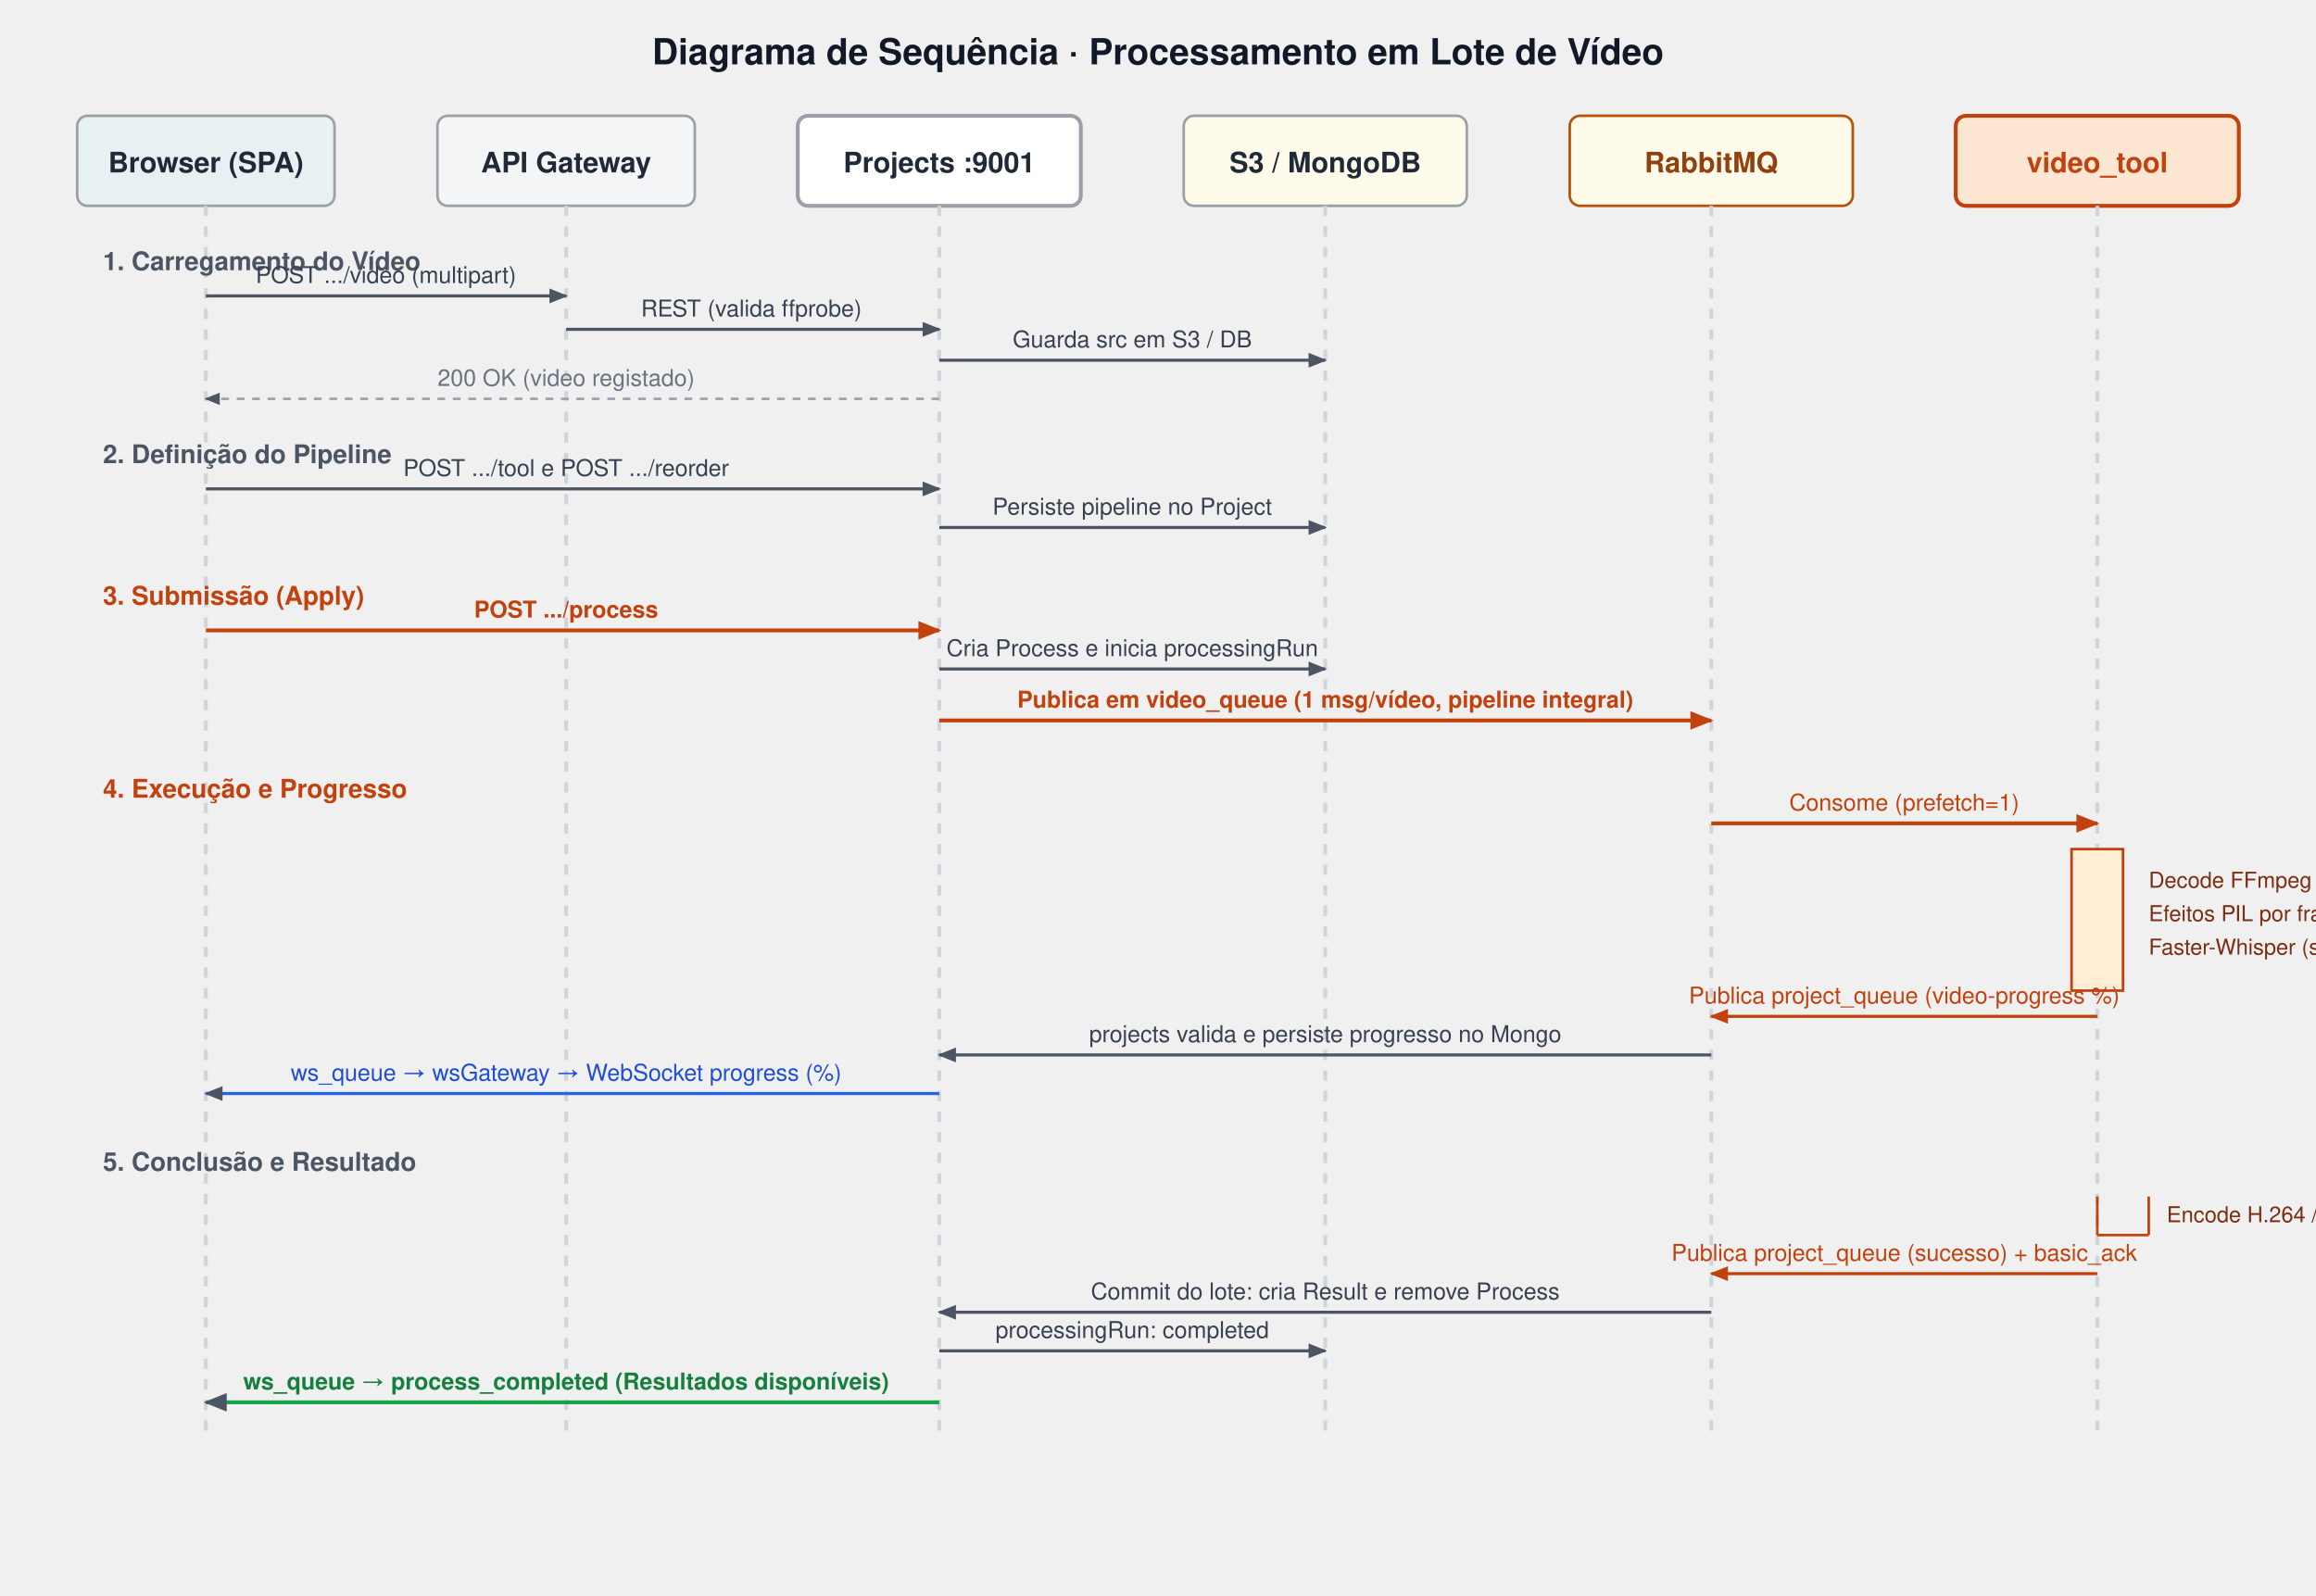
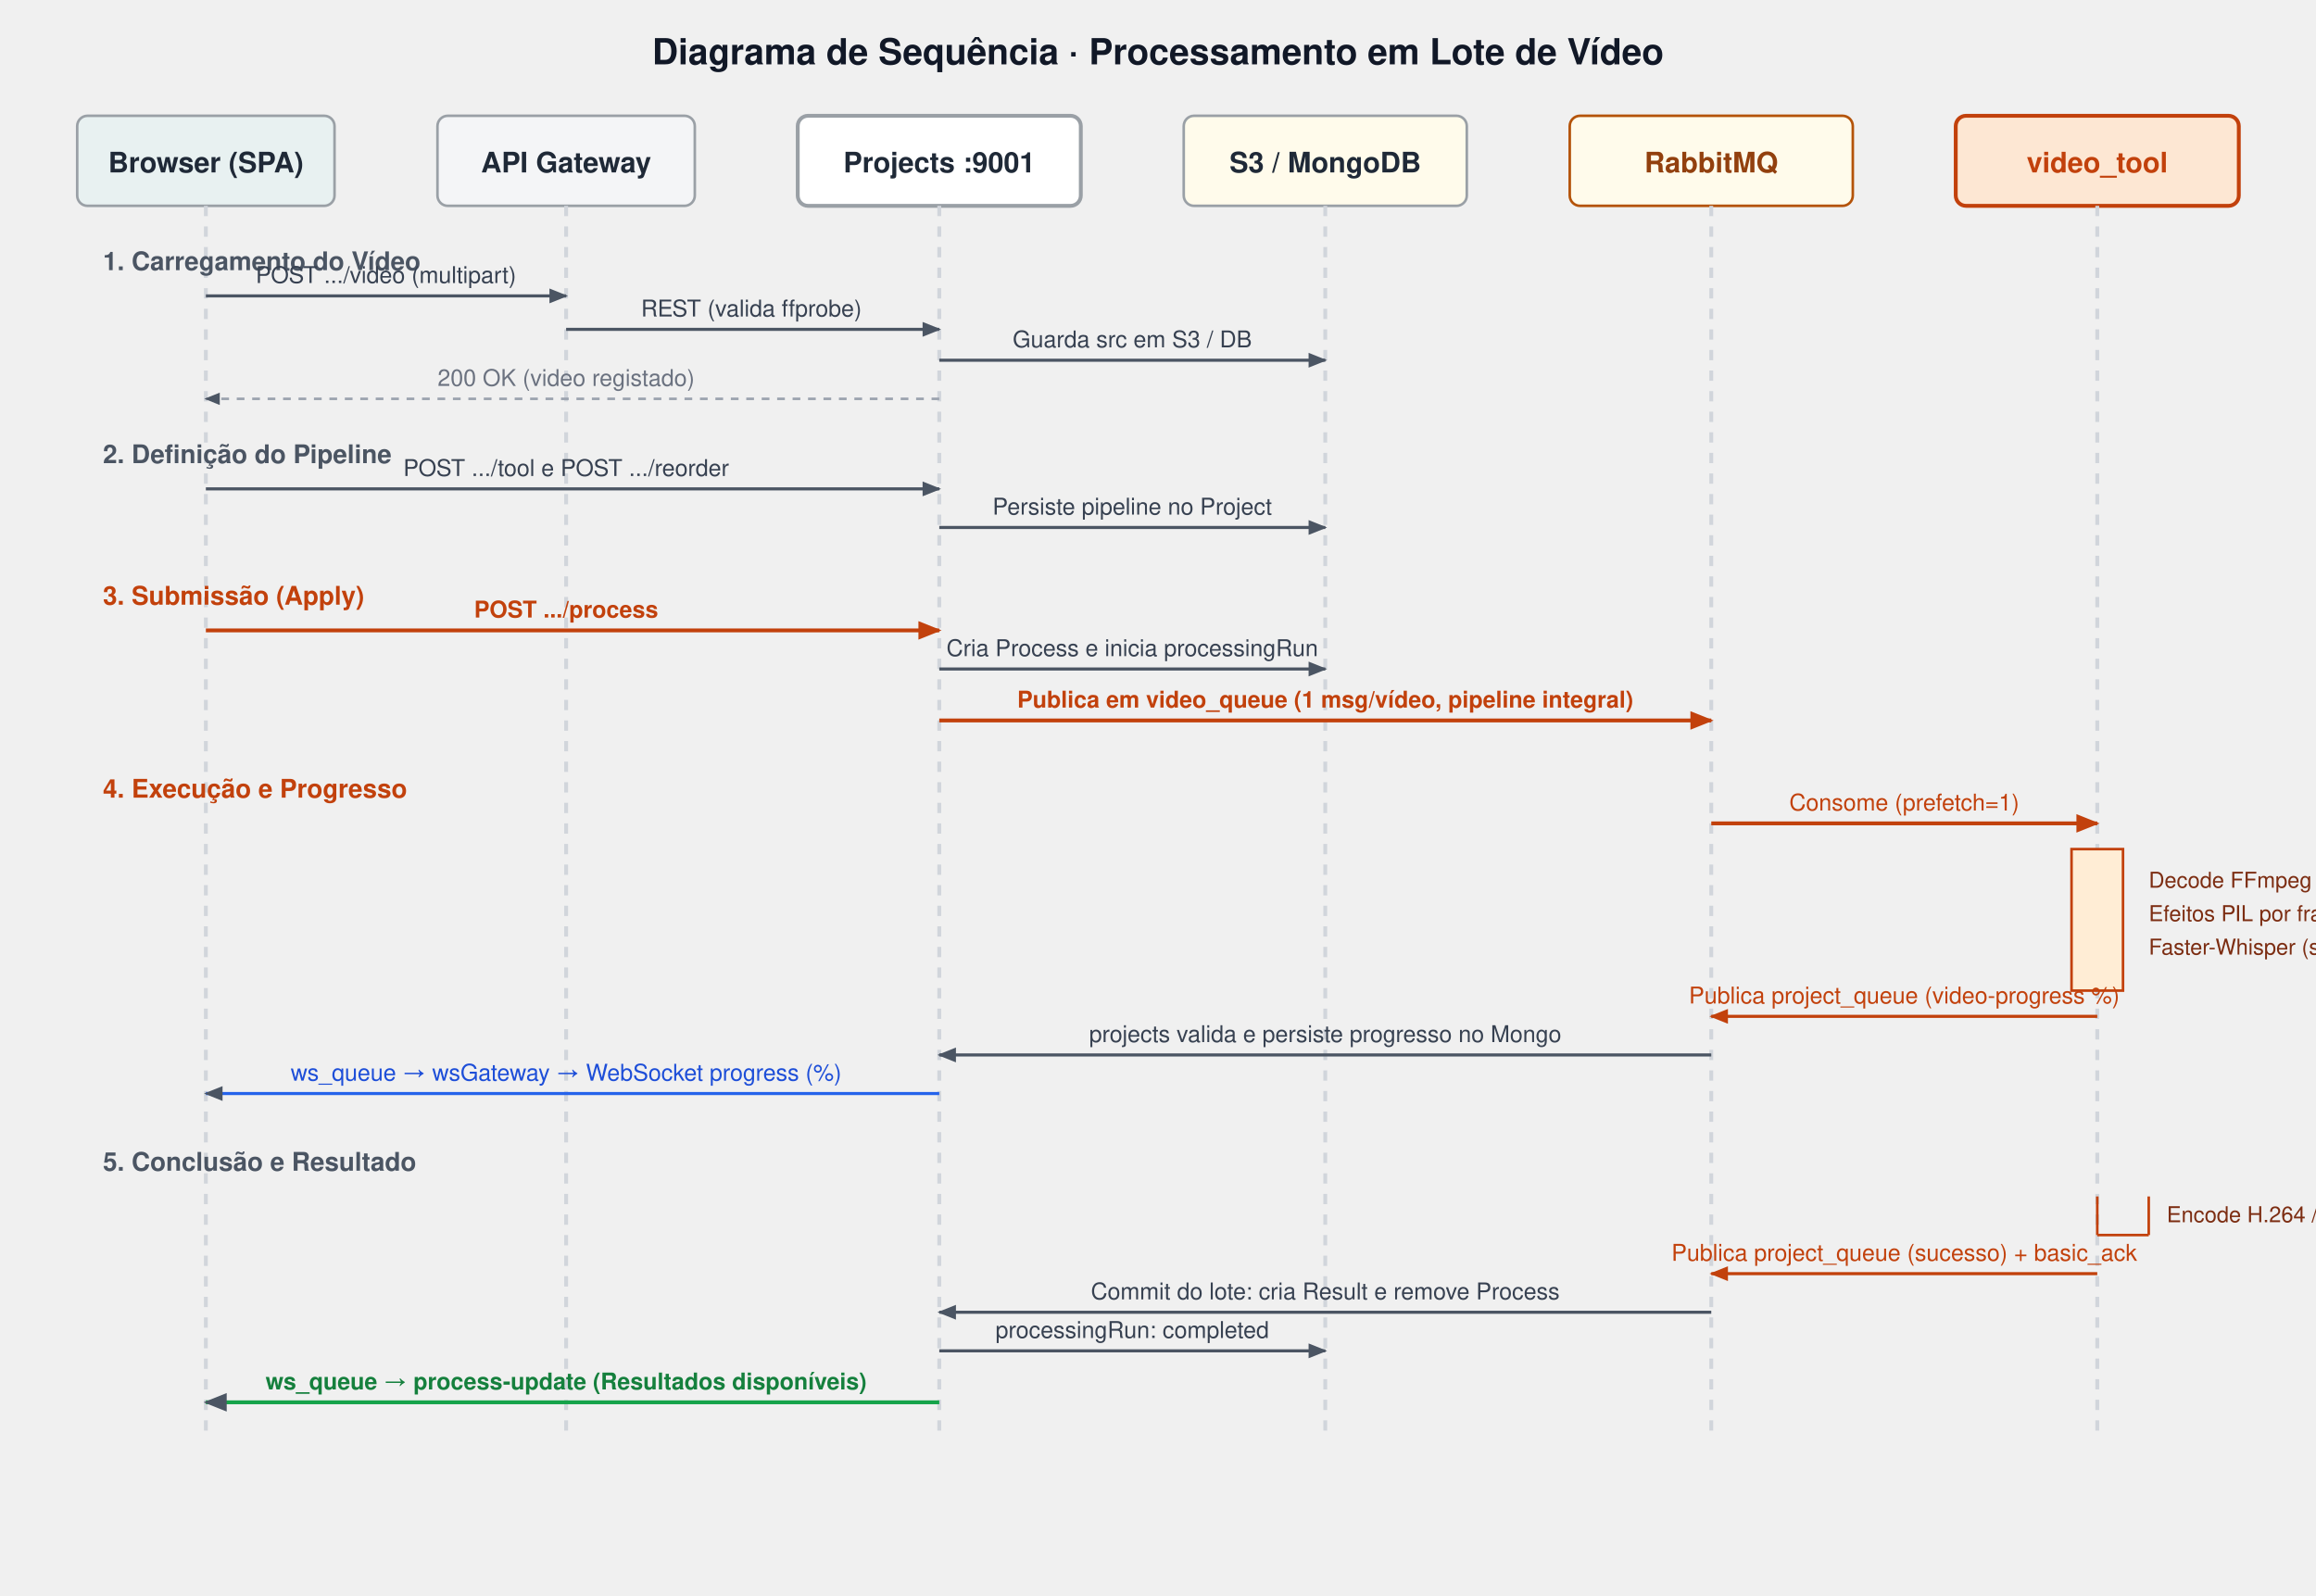
<svg xmlns="http://www.w3.org/2000/svg" viewBox="0 0 900 620" width="100%" height="100%" style="background:#ffffff; font-family:Helvetica, Arial, sans-serif;">
  <defs>
    <marker id="arrow" viewBox="0 0 10 10" refX="9" refY="5" markerWidth="6" markerHeight="6" orient="auto-start-reverse">
      <path d="M 0 1 L 10 5 L 0 9 z" fill="#4B5563" />
    </marker>
    <marker id="arrow-orange" viewBox="0 0 10 10" refX="9" refY="5" markerWidth="6" markerHeight="6" orient="auto-start-reverse">
      <path d="M 0 1 L 10 5 L 0 9 z" fill="#C2410C" />
    </marker>
  </defs>
  <text x="450" y="25" text-anchor="middle" font-size="14" font-weight="bold" fill="#111827">Diagrama de Sequência · Processamento em Lote de Vídeo</text>
  <rect x="30" y="45" width="100" height="35" rx="4" fill="#E8F1F1" stroke="#9AA0A6" stroke-width="1" />
  <text x="80" y="67" text-anchor="middle" font-size="11" font-weight="bold" fill="#1F2937">Browser (SPA)</text>
  <line x1="80" y1="80" x2="80" y2="560" stroke="#D1D5DB" stroke-dasharray="4,4" stroke-width="1.5" />
  <rect x="170" y="45" width="100" height="35" rx="4" fill="#F4F5F7" stroke="#9AA0A6" stroke-width="1" />
  <text x="220" y="67" text-anchor="middle" font-size="11" font-weight="bold" fill="#1F2937">API Gateway</text>
  <line x1="220" y1="80" x2="220" y2="560" stroke="#D1D5DB" stroke-dasharray="4,4" stroke-width="1.5" />
  <rect x="310" y="45" width="110" height="35" rx="4" fill="#FFFFFF" stroke="#9AA0A6" stroke-width="1.5" />
  <text x="365" y="67" text-anchor="middle" font-size="11" font-weight="bold" fill="#1F2937">Projects :9001</text>
  <line x1="365" y1="80" x2="365" y2="560" stroke="#D1D5DB" stroke-dasharray="4,4" stroke-width="1.5" />
  <rect x="460" y="45" width="110" height="35" rx="4" fill="#FFFBEB" stroke="#9AA0A6" stroke-width="1" />
  <text x="515" y="67" text-anchor="middle" font-size="11" font-weight="bold" fill="#1F2937">S3 / MongoDB</text>
  <line x1="515" y1="80" x2="515" y2="560" stroke="#D1D5DB" stroke-dasharray="4,4" stroke-width="1.5" />
  <rect x="610" y="45" width="110" height="35" rx="4" fill="#FFFBEB" stroke="#B45309" stroke-width="1" />
  <text x="665" y="67" text-anchor="middle" font-size="11" font-weight="bold" fill="#92400E">RabbitMQ</text>
  <line x1="665" y1="80" x2="665" y2="560" stroke="#D1D5DB" stroke-dasharray="4,4" stroke-width="1.5" />
  <rect x="760" y="45" width="110" height="35" rx="4" fill="#FDE7D3" stroke="#C2410C" stroke-width="1.5" />
  <text x="815" y="67" text-anchor="middle" font-size="11" font-weight="bold" fill="#C2410C">video_tool</text>
  <line x1="815" y1="80" x2="815" y2="560" stroke="#D1D5DB" stroke-dasharray="4,4" stroke-width="1.5" />
  <text x="40" y="105" font-size="10" font-weight="bold" fill="#4B5563">1. Carregamento do Vídeo</text>
  <line x1="80" y1="115" x2="220" y2="115" stroke="#4B5563" stroke-width="1.2" marker-end="url(#arrow)" />
  <text x="150" y="110" text-anchor="middle" font-size="9" fill="#374151">POST .../video (multipart)</text>
  <line x1="220" y1="128" x2="365" y2="128" stroke="#4B5563" stroke-width="1.2" marker-end="url(#arrow)" />
  <text x="292" y="123" text-anchor="middle" font-size="9" fill="#374151">REST (valida ffprobe)</text>
  <line x1="365" y1="140" x2="515" y2="140" stroke="#4B5563" stroke-width="1.2" marker-end="url(#arrow)" />
  <text x="440" y="135" text-anchor="middle" font-size="9" fill="#374151">Guarda src em S3 / DB</text>
  <line x1="365" y1="155" x2="80" y2="155" stroke="#9CA3AF" stroke-dasharray="3,3" stroke-width="1" marker-end="url(#arrow)" />
  <text x="220" y="150" text-anchor="middle" font-size="9" fill="#6B7280">200 OK (video registado)</text>
  <text x="40" y="180" font-size="10" font-weight="bold" fill="#4B5563">2. Definição do Pipeline</text>
  <line x1="80" y1="190" x2="365" y2="190" stroke="#4B5563" stroke-width="1.2" marker-end="url(#arrow)" />
  <text x="220" y="185" text-anchor="middle" font-size="9" fill="#374151">POST .../tool e POST .../reorder</text>
  <line x1="365" y1="205" x2="515" y2="205" stroke="#4B5563" stroke-width="1.2" marker-end="url(#arrow)" />
  <text x="440" y="200" text-anchor="middle" font-size="9" fill="#374151">Persiste pipeline no Project</text>
  <text x="40" y="235" font-size="10" font-weight="bold" fill="#C2410C">3. Submissão (Apply)</text>
  <line x1="80" y1="245" x2="365" y2="245" stroke="#C2410C" stroke-width="1.5" marker-end="url(#arrow-orange)" />
  <text x="220" y="240" text-anchor="middle" font-size="9" font-weight="bold" fill="#C2410C">POST .../process</text>
  <line x1="365" y1="260" x2="515" y2="260" stroke="#4B5563" stroke-width="1.2" marker-end="url(#arrow)" />
  <text x="440" y="255" text-anchor="middle" font-size="9" fill="#374151">Cria Process e inicia processingRun</text>
  <line x1="365" y1="280" x2="665" y2="280" stroke="#C2410C" stroke-width="1.5" marker-end="url(#arrow-orange)" />
  <text x="515" y="275" text-anchor="middle" font-size="9" font-weight="bold" fill="#C2410C">Publica em video_queue (1 msg/vídeo, pipeline integral)</text>
  <text x="40" y="310" font-size="10" font-weight="bold" fill="#C2410C">4. Execução e Progresso</text>
  <line x1="665" y1="320" x2="815" y2="320" stroke="#C2410C" stroke-width="1.5" marker-end="url(#arrow-orange)" />
  <text x="740" y="315" text-anchor="middle" font-size="9" fill="#C2410C">Consome (prefetch=1)</text>
  <rect x="805" y="330" width="20" height="55" fill="#FFEDD5" stroke="#C2410C" stroke-width="1" />
  <text x="835" y="345" font-size="8.5" fill="#7C2D12">Decode FFmpeg</text>
  <text x="835" y="358" font-size="8.5" fill="#7C2D12">Efeitos PIL por frame</text>
  <text x="835" y="371" font-size="8.5" fill="#7C2D12">Faster-Whisper (se subtitles)</text>
  <line x1="815" y1="395" x2="665" y2="395" stroke="#C2410C" stroke-width="1.2" marker-end="url(#arrow-orange)" />
  <text x="740" y="390" text-anchor="middle" font-size="9" fill="#C2410C">Publica project_queue (video-progress %)</text>
  <line x1="665" y1="410" x2="365" y2="410" stroke="#4B5563" stroke-width="1.2" marker-end="url(#arrow)" />
  <text x="515" y="405" text-anchor="middle" font-size="9" fill="#374151">projects valida e persiste progresso no Mongo</text>
  <line x1="365" y1="425" x2="80" y2="425" stroke="#2563EB" stroke-width="1.2" marker-end="url(#arrow)" />
  <text x="220" y="420" text-anchor="middle" font-size="9" fill="#1D4ED8">ws_queue → wsGateway → WebSocket progress (%)</text>
  <text x="40" y="455" font-size="10" font-weight="bold" fill="#4B5563">5. Conclusão e Resultado</text>
  <line x1="815" y1="465" x2="815" y2="480" stroke="#C2410C" stroke-width="1" />
  <line x1="815" y1="480" x2="835" y2="480" stroke="#C2410C" stroke-width="1" />
  <line x1="835" y1="480" x2="835" y2="465" stroke="#C2410C" stroke-width="1" />
  <text x="842" y="475" font-size="8.5" fill="#7C2D12">Encode H.264 / rename .part</text>
  <line x1="815" y1="495" x2="665" y2="495" stroke="#C2410C" stroke-width="1.2" marker-end="url(#arrow-orange)" />
  <text x="740" y="490" text-anchor="middle" font-size="9" fill="#C2410C">Publica project_queue (sucesso) + basic_ack</text>
  <line x1="665" y1="510" x2="365" y2="510" stroke="#4B5563" stroke-width="1.2" marker-end="url(#arrow)" />
  <text x="515" y="505" text-anchor="middle" font-size="9" fill="#374151">Commit do lote: cria Result e remove Process</text>
  <line x1="365" y1="525" x2="515" y2="525" stroke="#4B5563" stroke-width="1.2" marker-end="url(#arrow)" />
  <text x="440" y="520" text-anchor="middle" font-size="9" fill="#374151">processingRun: completed</text>
  <line x1="365" y1="545" x2="80" y2="545" stroke="#16A34A" stroke-width="1.5" marker-end="url(#arrow)" />
-   <text x="220" y="540" text-anchor="middle" font-size="9" font-weight="bold" fill="#15803D">ws_queue → process_completed (Resultados disponíveis)</text>
+   <text x="220" y="540" text-anchor="middle" font-size="9" font-weight="bold" fill="#15803D">ws_queue → process-update (Resultados disponíveis)</text>
</svg>
